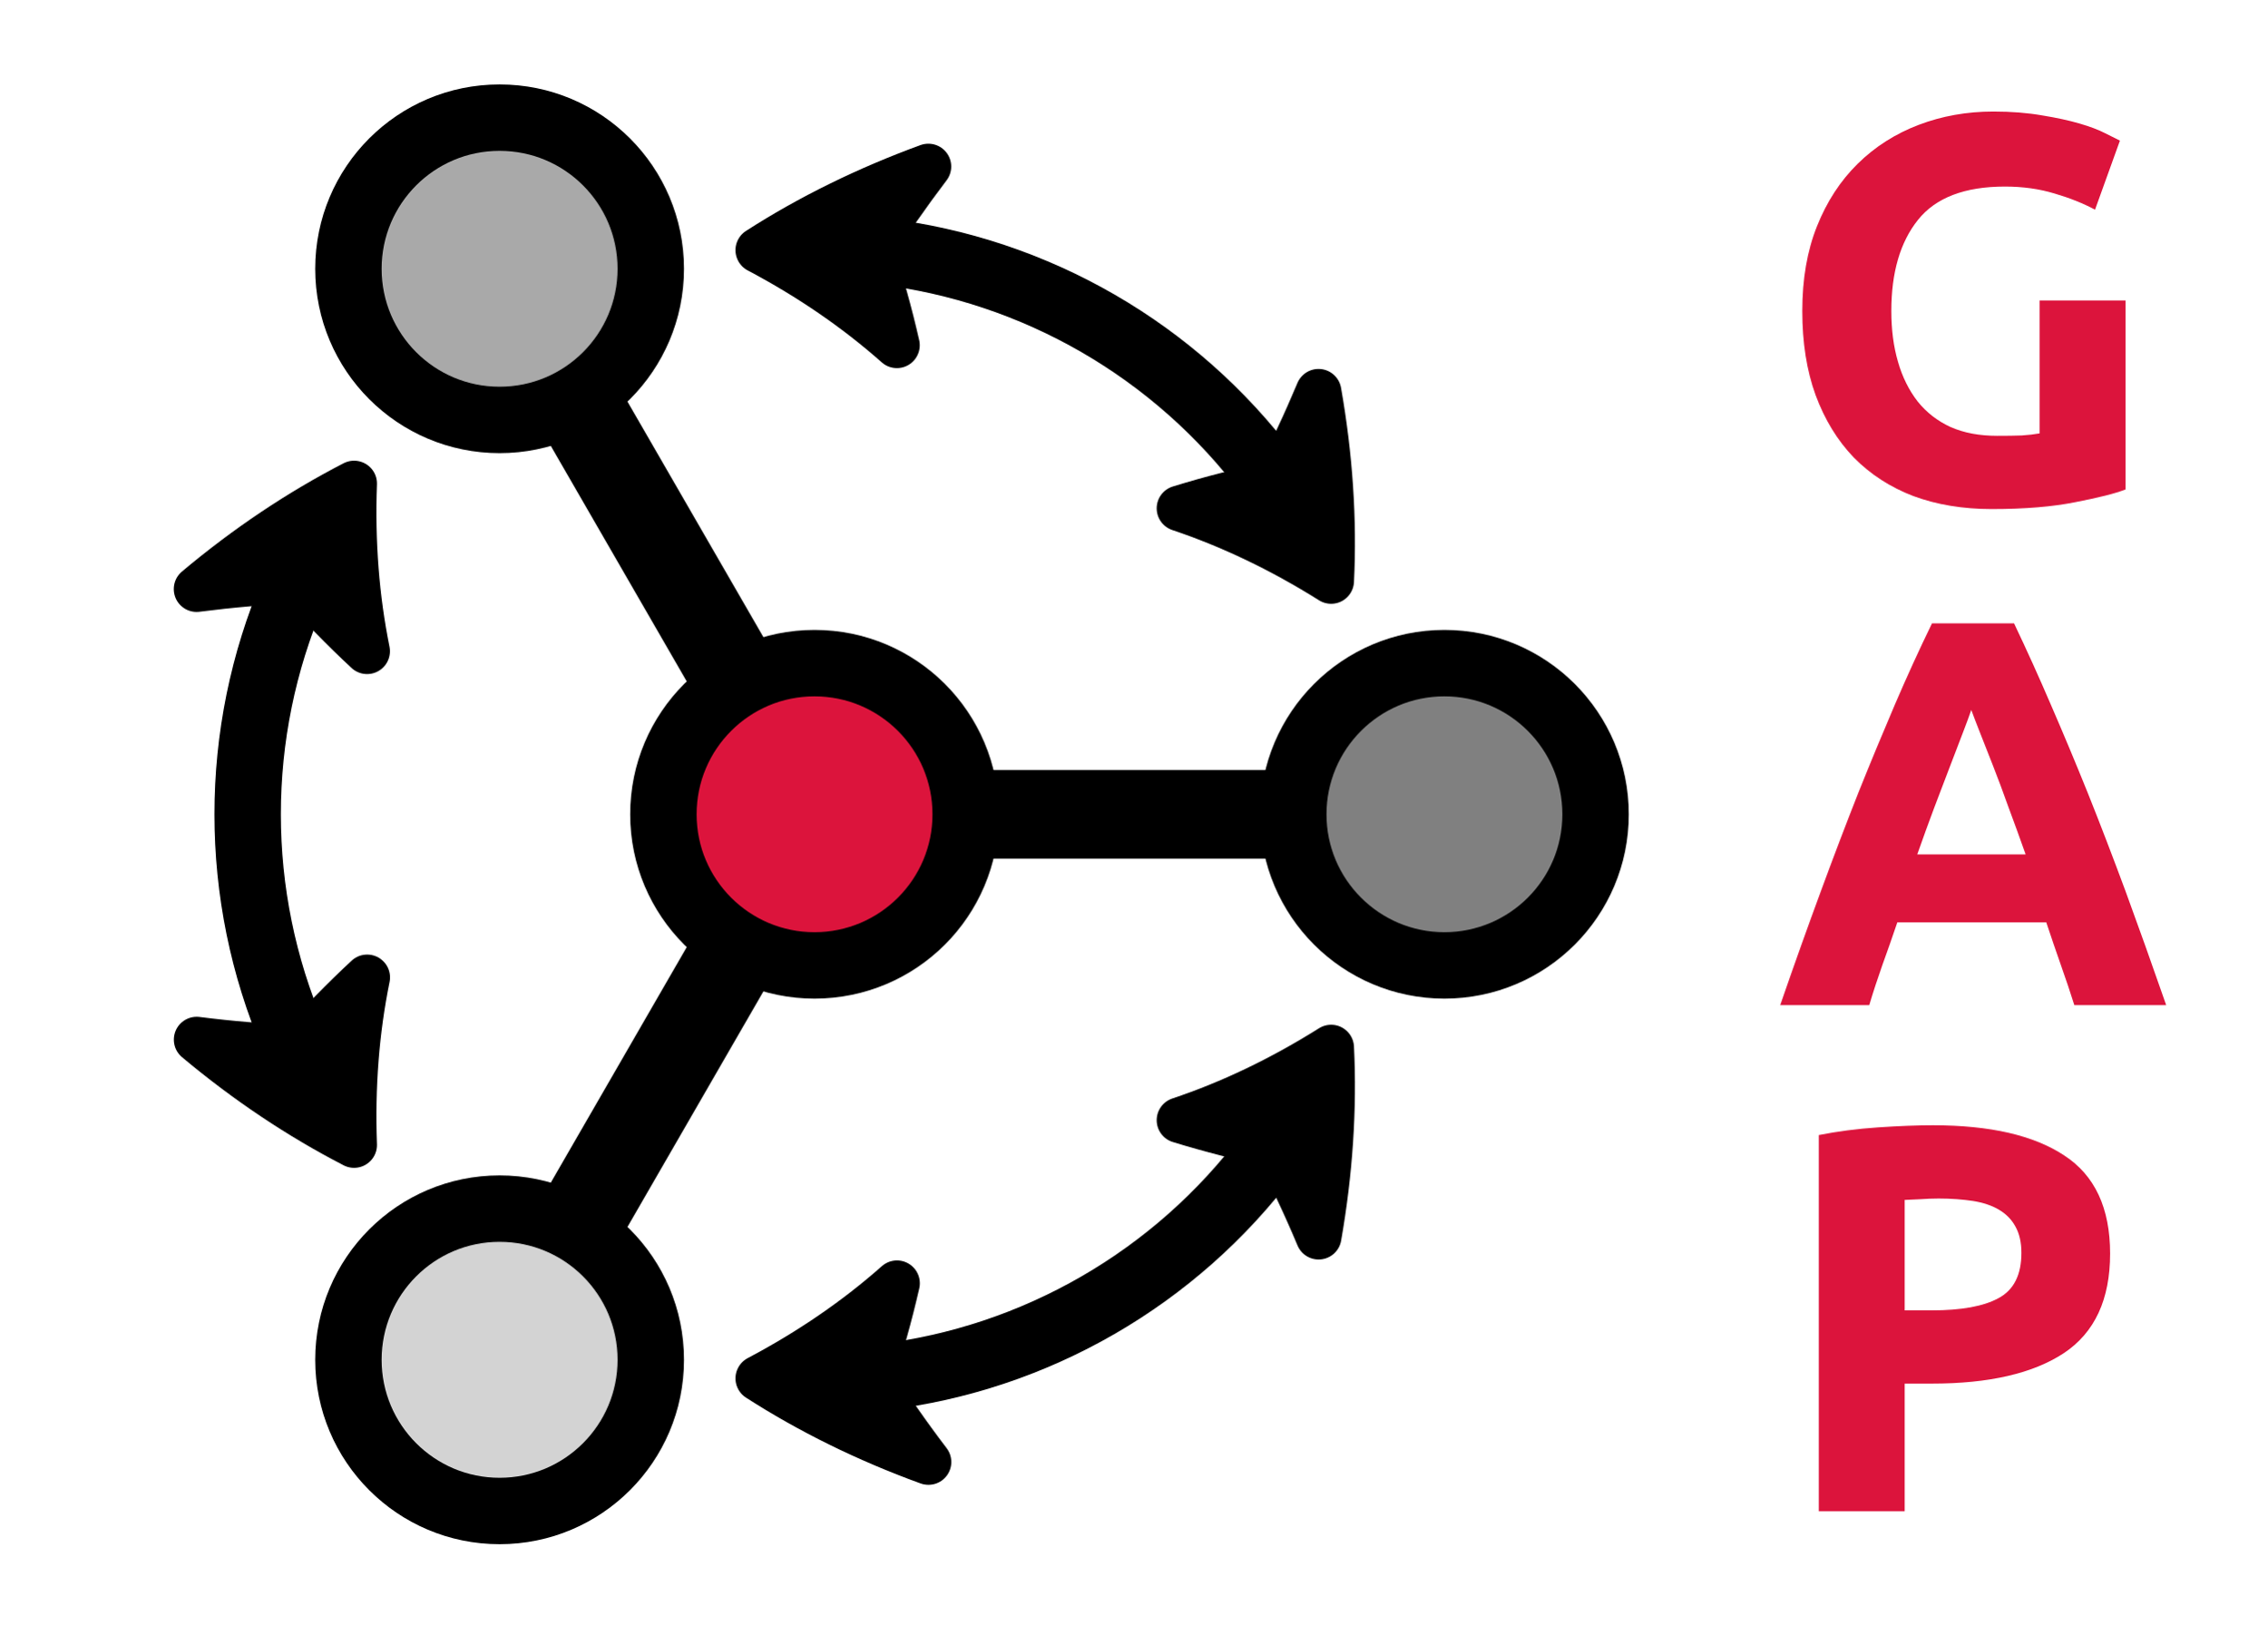
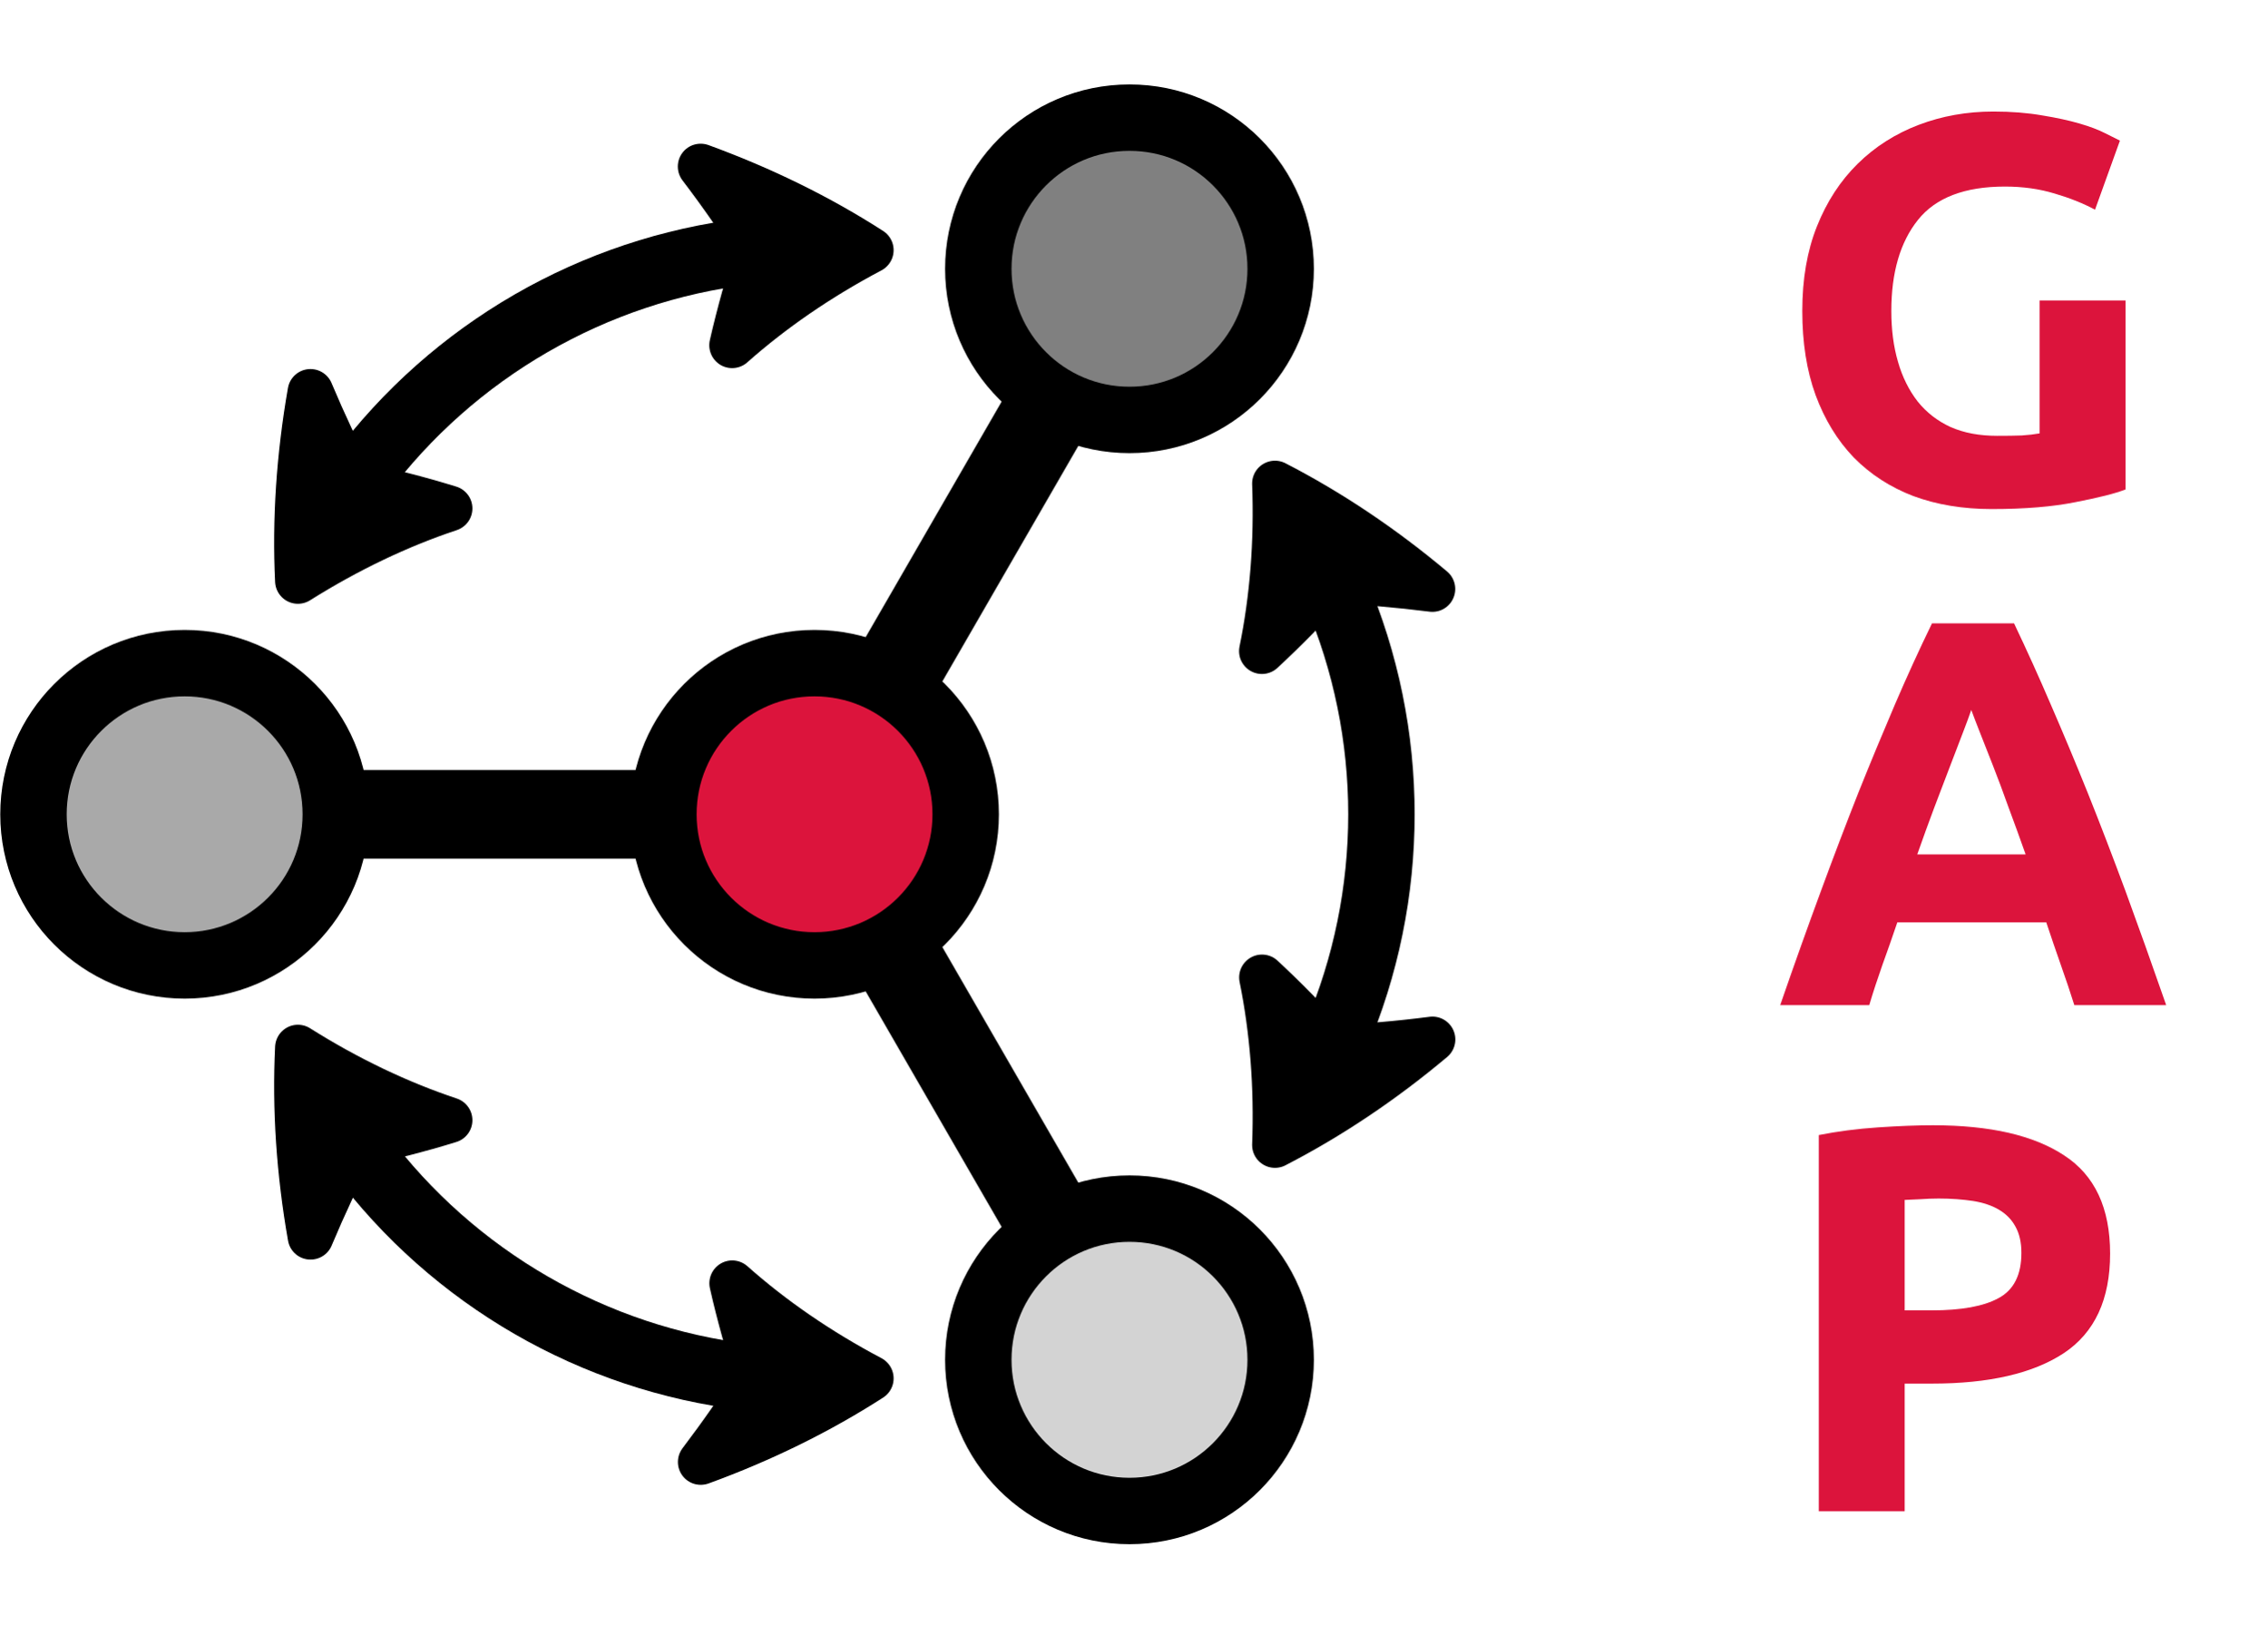
<svg xmlns="http://www.w3.org/2000/svg" xmlns:xlink="http://www.w3.org/1999/xlink" width="101.041pt" height="73.288pt" viewBox="0 0 101.041 73.288">
  <defs>
    <g>
      <g id="glyph-0-0">
        <path d="M 10.266 -14.062 C 8.473 -14.062 7.18 -13.566 6.391 -12.578 C 5.598 -11.586 5.203 -10.234 5.203 -8.516 C 5.203 -7.68 5.301 -6.926 5.5 -6.25 C 5.695 -5.57 5.988 -4.984 6.375 -4.484 C 6.77 -3.992 7.258 -3.613 7.844 -3.344 C 8.438 -3.082 9.129 -2.953 9.922 -2.953 C 10.348 -2.953 10.711 -2.957 11.016 -2.969 C 11.316 -2.988 11.582 -3.02 11.812 -3.062 L 11.812 -8.984 L 15.641 -8.984 L 15.641 -0.562 C 15.18 -0.383 14.441 -0.195 13.422 0 C 12.41 0.207 11.16 0.312 9.672 0.312 C 8.391 0.312 7.227 0.117 6.188 -0.266 C 5.156 -0.66 4.27 -1.234 3.531 -1.984 C 2.801 -2.742 2.234 -3.672 1.828 -4.766 C 1.43 -5.859 1.234 -7.109 1.234 -8.516 C 1.234 -9.941 1.453 -11.203 1.891 -12.297 C 2.328 -13.391 2.93 -14.316 3.703 -15.078 C 4.473 -15.836 5.379 -16.414 6.422 -16.812 C 7.461 -17.207 8.57 -17.406 9.75 -17.406 C 10.551 -17.406 11.273 -17.348 11.922 -17.234 C 12.566 -17.129 13.117 -17.008 13.578 -16.875 C 14.047 -16.738 14.43 -16.594 14.734 -16.438 C 15.035 -16.289 15.254 -16.18 15.391 -16.109 L 14.281 -13.031 C 13.758 -13.312 13.16 -13.551 12.484 -13.75 C 11.805 -13.957 11.066 -14.062 10.266 -14.062 Z M 10.266 -14.062 " />
      </g>
      <g id="glyph-0-1">
        <path d="M 13.359 0 C 13.172 -0.594 12.969 -1.195 12.75 -1.812 C 12.531 -2.438 12.316 -3.062 12.109 -3.688 L 5.469 -3.688 C 5.258 -3.062 5.039 -2.438 4.812 -1.812 C 4.594 -1.195 4.395 -0.594 4.219 0 L 0.25 0 C 0.883 -1.832 1.488 -3.523 2.062 -5.078 C 2.633 -6.629 3.191 -8.094 3.734 -9.469 C 4.285 -10.844 4.828 -12.148 5.359 -13.391 C 5.891 -14.629 6.441 -15.836 7.016 -17.016 L 10.672 -17.016 C 11.234 -15.836 11.781 -14.629 12.312 -13.391 C 12.852 -12.148 13.398 -10.844 13.953 -9.469 C 14.504 -8.094 15.066 -6.629 15.641 -5.078 C 16.211 -3.523 16.816 -1.832 17.453 0 Z M 8.766 -13.156 C 8.68 -12.906 8.555 -12.566 8.391 -12.141 C 8.234 -11.723 8.047 -11.234 7.828 -10.672 C 7.617 -10.117 7.383 -9.504 7.125 -8.828 C 6.875 -8.16 6.617 -7.457 6.359 -6.719 L 11.188 -6.719 C 10.926 -7.457 10.672 -8.16 10.422 -8.828 C 10.18 -9.504 9.953 -10.117 9.734 -10.672 C 9.516 -11.234 9.32 -11.723 9.156 -12.141 C 8.988 -12.566 8.859 -12.906 8.766 -13.156 Z M 8.766 -13.156 " />
      </g>
      <g id="glyph-0-2">
        <path d="M 7.062 -17.203 C 9.602 -17.203 11.551 -16.754 12.906 -15.859 C 14.27 -14.973 14.953 -13.516 14.953 -11.484 C 14.953 -9.441 14.266 -7.961 12.891 -7.047 C 11.516 -6.141 9.551 -5.688 7 -5.688 L 5.797 -5.688 L 5.797 0 L 1.969 0 L 1.969 -16.766 C 2.801 -16.93 3.68 -17.047 4.609 -17.109 C 5.547 -17.172 6.363 -17.203 7.062 -17.203 Z M 7.312 -13.938 C 7.031 -13.938 6.754 -13.926 6.484 -13.906 C 6.223 -13.895 5.992 -13.883 5.797 -13.875 L 5.797 -8.953 L 7 -8.953 C 8.32 -8.953 9.316 -9.133 9.984 -9.5 C 10.66 -9.863 11 -10.535 11 -11.516 C 11 -11.984 10.91 -12.375 10.734 -12.688 C 10.566 -13 10.32 -13.25 10 -13.438 C 9.688 -13.625 9.301 -13.754 8.844 -13.828 C 8.383 -13.898 7.875 -13.938 7.312 -13.938 Z M 7.312 -13.938 " />
      </g>
    </g>
    <clipPath id="clip-0">
-       <path clip-rule="nonzero" d="M 0.012 0 L 90 0 L 90 72.582 L 0.012 72.582 Z M 0.012 0 " />
+       <path clip-rule="nonzero" d="M 0.012 0 L 100.078 0 L 100.078 72.582 L 0.012 72.582 Z M 0.012 0 " />
    </clipPath>
    <clipPath id="clip-1">
+       <path clip-rule="nonzero" d="M 0.012 0 L 100.078 0 L 100.078 72.582 L 0.012 72.582 Z M 0.012 0 " />
+     </clipPath>
+     <clipPath id="clip-2">
      <path clip-rule="nonzero" d="M 0.012 0 L 85 0 L 85 72.582 L 0.012 72.582 Z M 0.012 0 " />
    </clipPath>
-     <clipPath id="clip-2">
-       <path clip-rule="nonzero" d="M 15 0 L 100.078 0 L 100.078 72.582 L 15 72.582 Z M 15 0 " />
-     </clipPath>
    <clipPath id="clip-3">
-       <path clip-rule="nonzero" d="M 0.012 0 L 71 0 L 71 61 L 0.012 61 Z M 0.012 0 " />
+       <path clip-rule="nonzero" d="M 0.012 0 L 57 0 L 57 72.582 L 0.012 72.582 Z M 0.012 0 " />
    </clipPath>
    <clipPath id="clip-4">
-       <path clip-rule="nonzero" d="M 0.012 12 L 71 12 L 71 72.582 L 0.012 72.582 Z M 0.012 12 " />
+       <path clip-rule="nonzero" d="M 1 12 L 99 12 L 99 72.582 L 1 72.582 Z M 1 12 " />
    </clipPath>
    <clipPath id="clip-5">
-       <path clip-rule="nonzero" d="M 0.012 0 L 99 0 L 99 64 L 0.012 64 Z M 0.012 0 " />
+       <path clip-rule="nonzero" d="M 0.012 0 L 76 0 L 76 64 L 0.012 64 Z M 0.012 0 " />
    </clipPath>
    <clipPath id="clip-6">
-       <path clip-rule="nonzero" d="M 0.012 0 L 55 0 L 55 72.582 L 0.012 72.582 Z M 0.012 0 " />
+       <path clip-rule="nonzero" d="M 0.012 9 L 76 9 L 76 72.582 L 0.012 72.582 Z M 0.012 9 " />
    </clipPath>
    <clipPath id="clip-7">
-       <path clip-rule="nonzero" d="M 0.012 9 L 99 9 L 99 72.582 L 0.012 72.582 Z M 0.012 9 " />
+       <path clip-rule="nonzero" d="M 17 0 L 100.078 0 L 100.078 72.582 L 17 72.582 Z M 17 0 " />
    </clipPath>
  </defs>
-   <path fill="none" stroke-width="3.985" stroke-linecap="butt" stroke-linejoin="miter" stroke="rgb(0%, 0%, 0%)" stroke-opacity="1" stroke-miterlimit="10" d="M 5.67 -0.002 L 22.677 -0.002 " transform="matrix(0.990378, 0, 0, -0.990378, 36.30263, 36.29142)" />
  <g clip-path="url(#clip-0)">
-     <path fill="none" stroke-width="3.985" stroke-linecap="butt" stroke-linejoin="miter" stroke="rgb(0%, 0%, 0%)" stroke-opacity="1" stroke-miterlimit="10" d="M -2.834 4.909 L -11.337 19.641 " transform="matrix(0.990378, 0, 0, -0.990378, 36.30263, 36.29142)" />
-     <path fill="none" stroke-width="3.985" stroke-linecap="butt" stroke-linejoin="miter" stroke="rgb(0%, 0%, 0%)" stroke-opacity="1" stroke-miterlimit="10" d="M -2.834 -4.908 L -11.337 -19.64 " transform="matrix(0.990378, 0, 0, -0.990378, 36.30263, 36.29142)" />
+     <path fill="none" stroke-width="3.985" stroke-linecap="butt" stroke-linejoin="miter" stroke="rgb(0%, 0%, 0%)" stroke-opacity="1" stroke-miterlimit="10" d="M 2.834 4.909 L 11.338 19.641 " transform="matrix(0.990378, 0, 0, -0.990378, 36.30263, 36.29142)" />
+   </g>
+   <path fill="none" stroke-width="3.985" stroke-linecap="butt" stroke-linejoin="miter" stroke="rgb(0%, 0%, 0%)" stroke-opacity="1" stroke-miterlimit="10" d="M -5.67 -0.002 L -22.677 -0.002 " transform="matrix(0.990378, 0, 0, -0.990378, 36.30263, 36.29142)" />
+   <g clip-path="url(#clip-1)">
+     <path fill="none" stroke-width="3.985" stroke-linecap="butt" stroke-linejoin="miter" stroke="rgb(0%, 0%, 0%)" stroke-opacity="1" stroke-miterlimit="10" d="M 2.834 -4.908 L 11.338 -19.64 " transform="matrix(0.990378, 0, 0, -0.990378, 36.30263, 36.29142)" />
  </g>
  <path fill-rule="nonzero" fill="rgb(86.4%, 7.999%, 23.499%)" fill-opacity="1" d="M 43.039 36.293 C 43.039 32.57 40.023 29.555 36.301 29.555 C 32.582 29.555 29.566 32.57 29.566 36.293 C 29.566 40.012 32.582 43.027 36.301 43.027 C 40.023 43.027 43.039 40.012 43.039 36.293 Z M 43.039 36.293 " />
-   <g clip-path="url(#clip-1)">
+   <g clip-path="url(#clip-2)">
    <path fill="none" stroke-width="2.989" stroke-linecap="butt" stroke-linejoin="miter" stroke="rgb(0%, 0%, 0%)" stroke-opacity="1" stroke-miterlimit="10" d="M 6.802 -0.002 C 6.802 3.757 3.757 6.802 -0.002 6.802 C -3.757 6.802 -6.802 3.757 -6.802 -0.002 C -6.802 -3.756 -3.757 -6.801 -0.002 -6.801 C 3.757 -6.801 6.802 -3.756 6.802 -0.002 Z M 6.802 -0.002 " transform="matrix(0.990378, 0, 0, -0.990378, 36.30263, 36.29142)" />
  </g>
-   <path fill-rule="nonzero" fill="rgb(50%, 50%, 50%)" fill-opacity="1" d="M 71.113 36.293 C 71.113 32.57 68.098 29.555 64.375 29.555 C 60.656 29.555 57.641 32.57 57.641 36.293 C 57.641 40.012 60.656 43.027 64.375 43.027 C 68.098 43.027 71.113 40.012 71.113 36.293 Z M 71.113 36.293 " />
-   <g clip-path="url(#clip-2)">
-     <path fill="none" stroke-width="2.989" stroke-linecap="butt" stroke-linejoin="miter" stroke="rgb(0%, 0%, 0%)" stroke-opacity="1" stroke-miterlimit="10" d="M 35.149 -0.002 C 35.149 3.757 32.104 6.802 28.345 6.802 C 24.59 6.802 21.545 3.757 21.545 -0.002 C 21.545 -3.756 24.59 -6.801 28.345 -6.801 C 32.104 -6.801 35.149 -3.756 35.149 -0.002 Z M 35.149 -0.002 " transform="matrix(0.990378, 0, 0, -0.990378, 36.30263, 36.29142)" />
+   <path fill-rule="nonzero" fill="rgb(50%, 50%, 50%)" fill-opacity="1" stroke-width="2.989" stroke-linecap="butt" stroke-linejoin="miter" stroke="rgb(0%, 0%, 0%)" stroke-opacity="1" stroke-miterlimit="10" d="M 20.977 24.547 C 20.977 28.306 17.932 31.351 14.174 31.351 C 10.415 31.351 7.37 28.306 7.37 24.547 C 7.37 20.792 10.415 17.747 14.174 17.747 C 17.932 17.747 20.977 20.792 20.977 24.547 Z M 20.977 24.547 " transform="matrix(0.990378, 0, 0, -0.990378, 36.30263, 36.29142)" />
+   <path fill-rule="nonzero" fill="rgb(66.399%, 66.399%, 66.399%)" fill-opacity="1" d="M 14.965 36.293 C 14.965 32.57 11.949 29.555 8.23 29.555 C 4.508 29.555 1.492 32.57 1.492 36.293 C 1.492 40.012 4.508 43.027 8.23 43.027 C 11.949 43.027 14.965 40.012 14.965 36.293 Z M 14.965 36.293 " />
+   <g clip-path="url(#clip-3)">
+     <path fill="none" stroke-width="2.989" stroke-linecap="butt" stroke-linejoin="miter" stroke="rgb(0%, 0%, 0%)" stroke-opacity="1" stroke-miterlimit="10" d="M -21.545 -0.002 C -21.545 3.757 -24.59 6.802 -28.345 6.802 C -32.104 6.802 -35.149 3.757 -35.149 -0.002 C -35.149 -3.756 -32.104 -6.801 -28.345 -6.801 C -24.59 -6.801 -21.545 -3.756 -21.545 -0.002 Z M -21.545 -0.002 " transform="matrix(0.990378, 0, 0, -0.990378, 36.30263, 36.29142)" />
  </g>
-   <path fill-rule="nonzero" fill="rgb(66.399%, 66.399%, 66.399%)" fill-opacity="1" d="M 29.004 11.98 C 29.004 8.258 25.988 5.242 22.266 5.242 C 18.543 5.242 15.527 8.258 15.527 11.98 C 15.527 15.699 18.543 18.715 22.266 18.715 C 25.988 18.715 29.004 15.699 29.004 11.98 Z M 29.004 11.98 " />
-   <g clip-path="url(#clip-3)">
-     <path fill="none" stroke-width="2.989" stroke-linecap="butt" stroke-linejoin="miter" stroke="rgb(0%, 0%, 0%)" stroke-opacity="1" stroke-miterlimit="10" d="M -7.37 24.547 C -7.37 28.306 -10.415 31.351 -14.173 31.351 C -17.932 31.351 -20.977 28.306 -20.977 24.547 C -20.977 20.792 -17.932 17.747 -14.173 17.747 C -10.415 17.747 -7.37 20.792 -7.37 24.547 Z M -7.37 24.547 " transform="matrix(0.990378, 0, 0, -0.990378, 36.30263, 36.29142)" />
-   </g>
-   <path fill-rule="nonzero" fill="rgb(82.799%, 82.799%, 82.799%)" fill-opacity="1" d="M 29.004 60.605 C 29.004 56.883 25.988 53.867 22.266 53.867 C 18.543 53.867 15.527 56.883 15.527 60.605 C 15.527 64.324 18.543 67.344 22.266 67.344 C 25.988 67.344 29.004 64.324 29.004 60.605 Z M 29.004 60.605 " />
+   <path fill-rule="nonzero" fill="rgb(82.799%, 82.799%, 82.799%)" fill-opacity="1" d="M 57.078 60.605 C 57.078 56.883 54.062 53.867 50.34 53.867 C 46.617 53.867 43.602 56.883 43.602 60.605 C 43.602 64.324 46.617 67.344 50.34 67.344 C 54.062 67.344 57.078 64.324 57.078 60.605 Z M 57.078 60.605 " />
  <g clip-path="url(#clip-4)">
-     <path fill="none" stroke-width="2.989" stroke-linecap="butt" stroke-linejoin="miter" stroke="rgb(0%, 0%, 0%)" stroke-opacity="1" stroke-miterlimit="10" d="M -7.37 -24.55 C -7.37 -20.791 -10.415 -17.747 -14.173 -17.747 C -17.932 -17.747 -20.977 -20.791 -20.977 -24.55 C -20.977 -28.305 -17.932 -31.354 -14.173 -31.354 C -10.415 -31.354 -7.37 -28.305 -7.37 -24.55 Z M -7.37 -24.55 " transform="matrix(0.990378, 0, 0, -0.990378, 36.30263, 36.29142)" />
+     <path fill="none" stroke-width="2.989" stroke-linecap="butt" stroke-linejoin="miter" stroke="rgb(0%, 0%, 0%)" stroke-opacity="1" stroke-miterlimit="10" d="M 20.977 -24.55 C 20.977 -20.791 17.932 -17.747 14.174 -17.747 C 10.415 -17.747 7.37 -20.791 7.37 -24.55 C 7.37 -28.305 10.415 -31.354 14.174 -31.354 C 17.932 -31.354 20.977 -28.305 20.977 -24.55 Z M 20.977 -24.55 " transform="matrix(0.990378, 0, 0, -0.990378, 36.30263, 36.29142)" />
  </g>
  <g clip-path="url(#clip-5)">
-     <path fill="none" stroke-width="2.989" stroke-linecap="butt" stroke-linejoin="miter" stroke="rgb(0%, 0%, 0%)" stroke-opacity="1" stroke-miterlimit="10" d="M 20.429 15.282 C 16.252 20.867 9.945 24.512 3.019 25.336 " transform="matrix(0.990378, 0, 0, -0.990378, 36.30263, 36.29142)" />
+     <path fill="none" stroke-width="2.989" stroke-linecap="butt" stroke-linejoin="miter" stroke="rgb(0%, 0%, 0%)" stroke-opacity="1" stroke-miterlimit="10" d="M -3.019 25.336 C -9.945 24.512 -16.256 20.867 -20.433 15.282 " transform="matrix(0.990378, 0, 0, -0.990378, 36.30263, 36.29142)" />
  </g>
-   <path fill-rule="nonzero" fill="rgb(0%, 0%, 0%)" fill-opacity="1" stroke-width="2.057" stroke-linecap="butt" stroke-linejoin="round" stroke="rgb(0%, 0%, 0%)" stroke-opacity="1" stroke-miterlimit="10" d="M 23.249 10.502 C 23.383 13.247 23.194 16.103 22.681 19.013 C 22.086 17.594 21.439 16.209 20.733 14.868 C 19.266 14.568 17.83 14.202 16.426 13.768 C 18.721 12.999 21.013 11.906 23.249 10.502 Z M 23.249 10.502 " transform="matrix(0.990378, 0, 0, -0.990378, 36.30263, 36.29142)" />
-   <path fill-rule="nonzero" fill="rgb(0%, 0%, 0%)" fill-opacity="1" stroke-width="2.057" stroke-linecap="butt" stroke-linejoin="round" stroke="rgb(0%, 0%, 0%)" stroke-opacity="1" stroke-miterlimit="10" d="M -2.53 25.387 C -0.195 24.153 1.895 22.713 3.706 21.108 C 3.382 22.54 2.98 23.967 2.511 25.391 C 3.315 26.669 4.191 27.923 5.122 29.15 C 2.349 28.136 -0.219 26.874 -2.53 25.387 Z M -2.53 25.387 " transform="matrix(0.990378, 0, 0, -0.990378, 36.30263, 36.29142)" />
+   <path fill-rule="nonzero" fill="rgb(0%, 0%, 0%)" fill-opacity="1" stroke-width="2.057" stroke-linecap="butt" stroke-linejoin="round" stroke="rgb(0%, 0%, 0%)" stroke-opacity="1" stroke-miterlimit="10" d="M 2.53 25.387 C 0.219 26.874 -2.349 28.136 -5.125 29.15 C -4.191 27.923 -3.319 26.669 -2.51 25.391 C -2.984 23.967 -3.382 22.54 -3.709 21.108 C -1.899 22.713 0.195 24.153 2.53 25.387 Z M 2.53 25.387 " transform="matrix(0.990378, 0, 0, -0.990378, 36.30263, 36.29142)" />
+   <path fill-rule="nonzero" fill="rgb(0%, 0%, 0%)" fill-opacity="1" stroke-width="2.057" stroke-linecap="butt" stroke-linejoin="round" stroke="rgb(0%, 0%, 0%)" stroke-opacity="1" stroke-miterlimit="10" d="M -23.249 10.502 C -21.013 11.906 -18.721 12.999 -16.426 13.764 C -17.83 14.198 -19.269 14.564 -20.737 14.868 C -21.439 16.205 -22.089 17.59 -22.685 19.009 C -23.194 16.103 -23.383 13.247 -23.249 10.502 Z M -23.249 10.502 " transform="matrix(0.990378, 0, 0, -0.990378, 36.30263, 36.29142)" />
  <g clip-path="url(#clip-6)">
-     <path fill="none" stroke-width="2.989" stroke-linecap="butt" stroke-linejoin="miter" stroke="rgb(0%, 0%, 0%)" stroke-opacity="1" stroke-miterlimit="10" d="M -23.45 10.052 C -26.199 3.643 -26.199 -3.642 -23.45 -10.051 " transform="matrix(0.990378, 0, 0, -0.990378, 36.30263, 36.29142)" />
+     <path fill="none" stroke-width="2.989" stroke-linecap="butt" stroke-linejoin="miter" stroke="rgb(0%, 0%, 0%)" stroke-opacity="1" stroke-miterlimit="10" d="M -20.429 -15.281 C -16.252 -20.866 -9.945 -24.511 -3.019 -25.335 " transform="matrix(0.990378, 0, 0, -0.990378, 36.30263, 36.29142)" />
  </g>
-   <path fill-rule="nonzero" fill="rgb(0%, 0%, 0%)" fill-opacity="1" stroke-width="2.057" stroke-linecap="butt" stroke-linejoin="round" stroke="rgb(0%, 0%, 0%)" stroke-opacity="1" stroke-miterlimit="10" d="M -20.721 14.884 C -23.162 13.626 -25.545 12.036 -27.808 10.135 C -26.278 10.332 -24.756 10.462 -23.245 10.522 C -22.247 9.401 -21.214 8.34 -20.137 7.339 C -20.618 9.713 -20.819 12.245 -20.721 14.884 Z M -20.721 14.884 " transform="matrix(0.990378, 0, 0, -0.990378, 36.30263, 36.29142)" />
-   <path fill-rule="nonzero" fill="rgb(0%, 0%, 0%)" fill-opacity="1" stroke-width="2.057" stroke-linecap="butt" stroke-linejoin="round" stroke="rgb(0%, 0%, 0%)" stroke-opacity="1" stroke-miterlimit="10" d="M -20.721 -14.883 C -20.819 -12.244 -20.618 -9.712 -20.133 -7.342 C -21.21 -8.344 -22.247 -9.405 -23.245 -10.521 C -24.756 -10.462 -26.278 -10.335 -27.805 -10.142 C -25.545 -12.035 -23.162 -13.625 -20.721 -14.883 Z M -20.721 -14.883 " transform="matrix(0.990378, 0, 0, -0.990378, 36.30263, 36.29142)" />
+   <path fill-rule="nonzero" fill="rgb(0%, 0%, 0%)" fill-opacity="1" stroke-width="2.057" stroke-linecap="butt" stroke-linejoin="round" stroke="rgb(0%, 0%, 0%)" stroke-opacity="1" stroke-miterlimit="10" d="M -23.249 -10.501 C -23.383 -13.246 -23.194 -16.106 -22.681 -19.013 C -22.085 -17.593 -21.439 -16.208 -20.733 -14.867 C -19.265 -14.567 -17.83 -14.201 -16.426 -13.767 C -18.721 -13.002 -21.013 -11.909 -23.249 -10.501 Z M -23.249 -10.501 " transform="matrix(0.990378, 0, 0, -0.990378, 36.30263, 36.29142)" />
+   <path fill-rule="nonzero" fill="rgb(0%, 0%, 0%)" fill-opacity="1" stroke-width="2.057" stroke-linecap="butt" stroke-linejoin="round" stroke="rgb(0%, 0%, 0%)" stroke-opacity="1" stroke-miterlimit="10" d="M 2.53 -25.386 C 0.195 -24.152 -1.899 -22.712 -3.705 -21.107 C -3.382 -22.539 -2.98 -23.97 -2.51 -25.39 C -3.315 -26.668 -4.191 -27.923 -5.121 -29.149 C -2.349 -28.139 0.219 -26.873 2.53 -25.386 Z M 2.53 -25.386 " transform="matrix(0.990378, 0, 0, -0.990378, 36.30263, 36.29142)" />
  <g clip-path="url(#clip-7)">
-     <path fill="none" stroke-width="2.989" stroke-linecap="butt" stroke-linejoin="miter" stroke="rgb(0%, 0%, 0%)" stroke-opacity="1" stroke-miterlimit="10" d="M 3.019 -25.335 C 9.945 -24.511 16.256 -20.866 20.433 -15.281 " transform="matrix(0.990378, 0, 0, -0.990378, 36.30263, 36.29142)" />
+     <path fill="none" stroke-width="2.989" stroke-linecap="butt" stroke-linejoin="miter" stroke="rgb(0%, 0%, 0%)" stroke-opacity="1" stroke-miterlimit="10" d="M 23.45 -10.051 C 26.199 -3.642 26.199 3.643 23.45 10.052 " transform="matrix(0.990378, 0, 0, -0.990378, 36.30263, 36.29142)" />
  </g>
-   <path fill-rule="nonzero" fill="rgb(0%, 0%, 0%)" fill-opacity="1" stroke-width="2.057" stroke-linecap="butt" stroke-linejoin="round" stroke="rgb(0%, 0%, 0%)" stroke-opacity="1" stroke-miterlimit="10" d="M -2.53 -25.386 C -0.219 -26.873 2.349 -28.139 5.126 -29.149 C 4.191 -27.923 3.319 -26.668 2.511 -25.39 C 2.984 -23.97 3.382 -22.539 3.71 -21.107 C 1.899 -22.712 -0.195 -24.152 -2.53 -25.386 Z M -2.53 -25.386 " transform="matrix(0.990378, 0, 0, -0.990378, 36.30263, 36.29142)" />
-   <path fill-rule="nonzero" fill="rgb(0%, 0%, 0%)" fill-opacity="1" stroke-width="2.057" stroke-linecap="butt" stroke-linejoin="round" stroke="rgb(0%, 0%, 0%)" stroke-opacity="1" stroke-miterlimit="10" d="M 23.249 -10.501 C 21.013 -11.905 18.721 -13.002 16.426 -13.767 C 17.83 -14.197 19.266 -14.567 20.733 -14.867 C 21.439 -16.208 22.09 -17.589 22.685 -19.009 C 23.194 -16.102 23.383 -13.246 23.249 -10.501 Z M 23.249 -10.501 " transform="matrix(0.990378, 0, 0, -0.990378, 36.30263, 36.29142)" />
+   <path fill-rule="nonzero" fill="rgb(0%, 0%, 0%)" fill-opacity="1" stroke-width="2.057" stroke-linecap="butt" stroke-linejoin="round" stroke="rgb(0%, 0%, 0%)" stroke-opacity="1" stroke-miterlimit="10" d="M 20.721 -14.883 C 23.162 -13.625 25.545 -12.035 27.809 -10.134 C 26.278 -10.331 24.756 -10.462 23.245 -10.521 C 22.247 -9.401 21.214 -8.34 20.137 -7.342 C 20.618 -9.712 20.82 -12.244 20.721 -14.883 Z M 20.721 -14.883 " transform="matrix(0.990378, 0, 0, -0.990378, 36.30263, 36.29142)" />
+   <path fill-rule="nonzero" fill="rgb(0%, 0%, 0%)" fill-opacity="1" stroke-width="2.057" stroke-linecap="butt" stroke-linejoin="round" stroke="rgb(0%, 0%, 0%)" stroke-opacity="1" stroke-miterlimit="10" d="M 20.721 14.884 C 20.82 12.245 20.618 9.713 20.133 7.343 C 21.21 8.34 22.247 9.401 23.245 10.522 C 24.756 10.462 26.278 10.332 27.805 10.139 C 25.545 12.036 23.162 13.626 20.721 14.884 Z M 20.721 14.884 " transform="matrix(0.990378, 0, 0, -0.990378, 36.30263, 36.29142)" />
  <g fill="rgb(86.4%, 7.999%, 23.499%)" fill-opacity="1">
    <use xlink:href="#glyph-0-0" x="79.092" y="22.376" />
  </g>
  <g fill="rgb(86.4%, 7.999%, 23.499%)" fill-opacity="1">
    <use xlink:href="#glyph-0-1" x="79.092" y="44.798" />
  </g>
  <g fill="rgb(86.4%, 7.999%, 23.499%)" fill-opacity="1">
    <use xlink:href="#glyph-0-2" x="79.092" y="67.355" />
  </g>
</svg>
